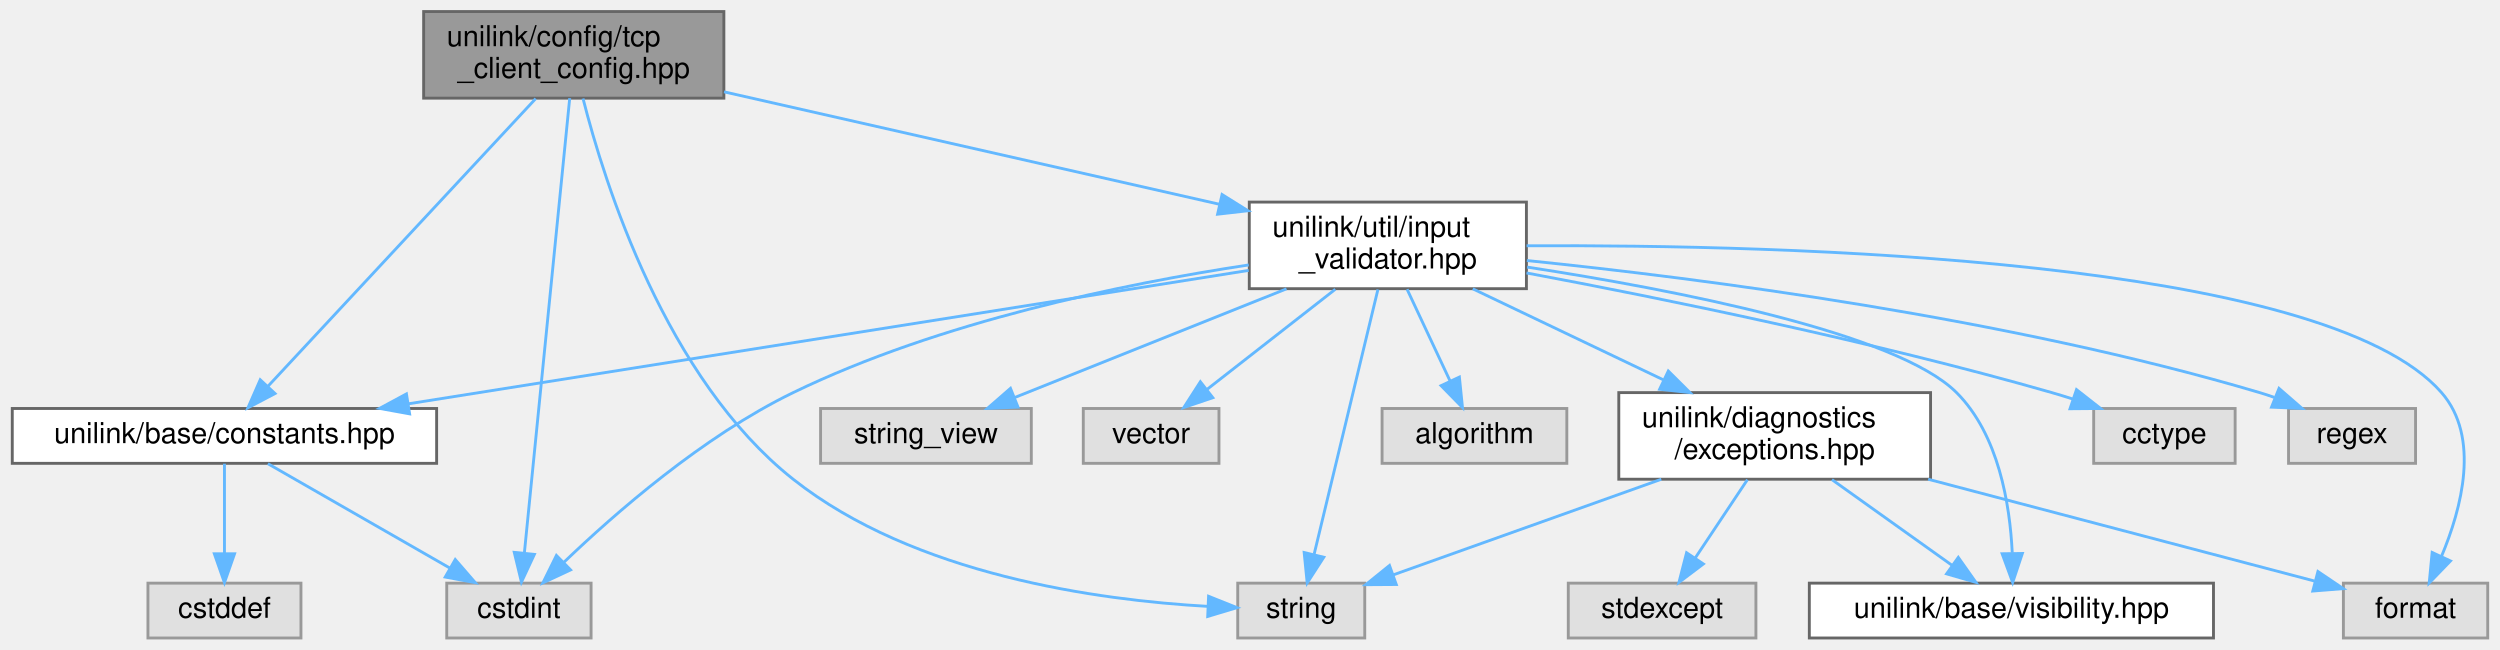
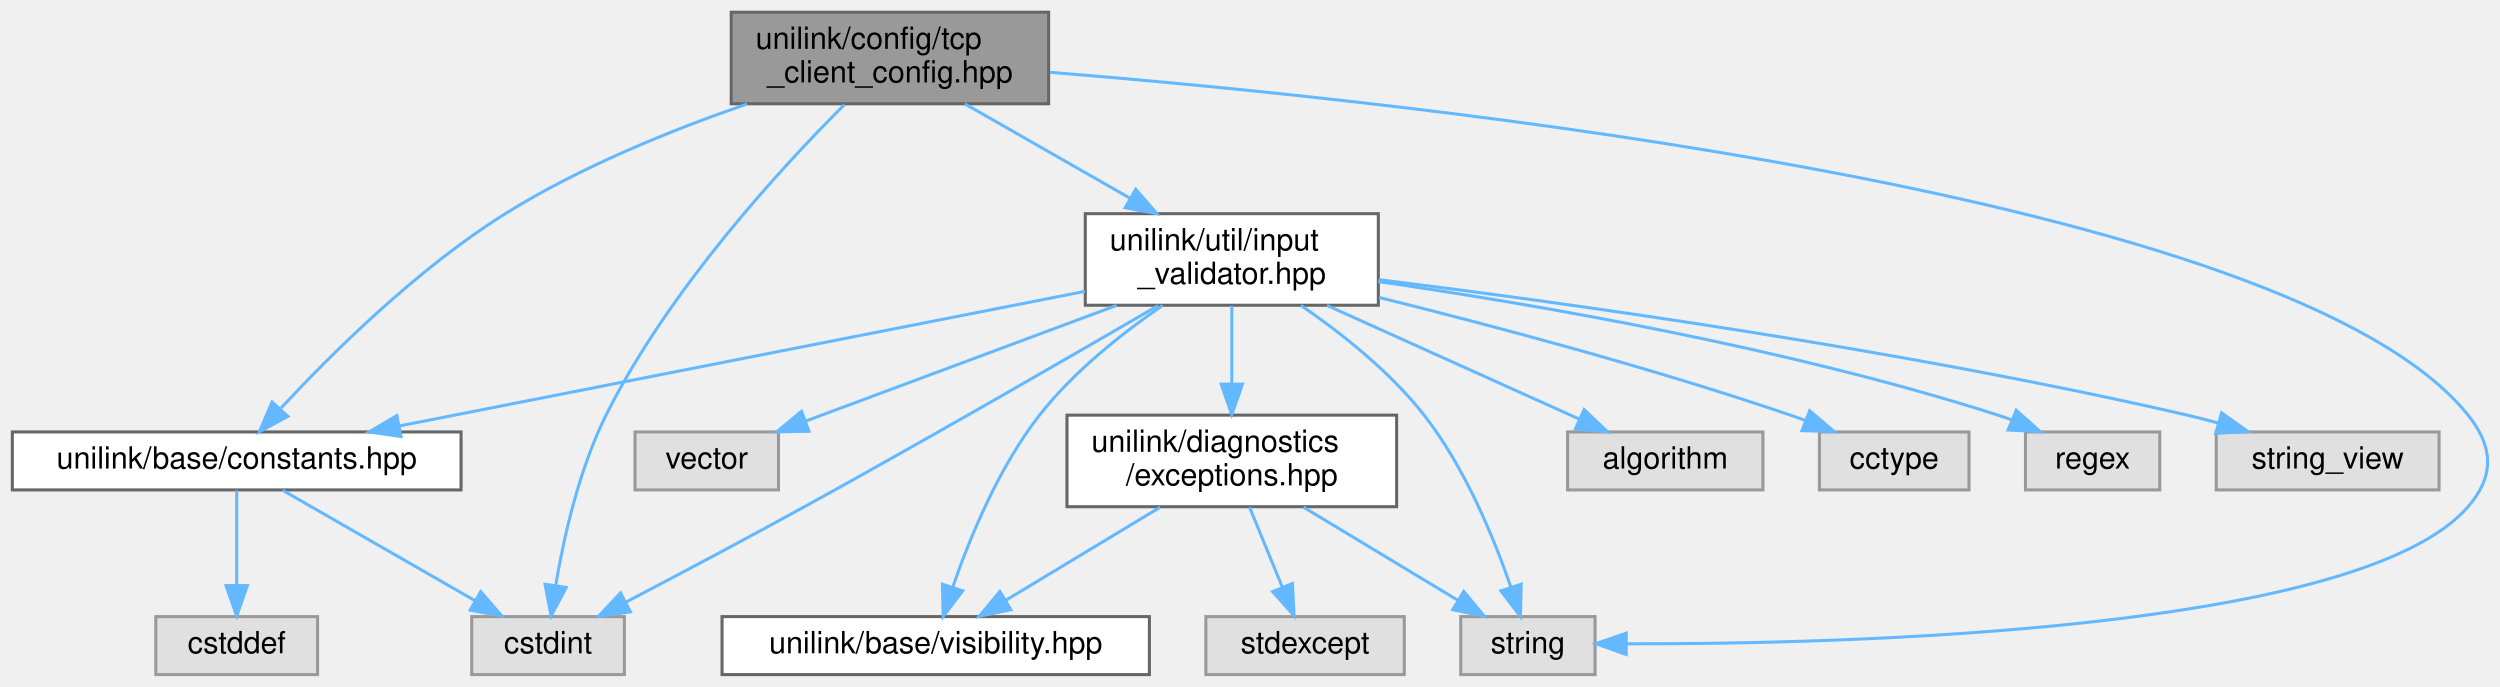
- <svg xmlns="http://www.w3.org/2000/svg" xmlns:xlink="http://www.w3.org/1999/xlink" width="866pt" height="225pt" viewBox="0.00 0.00 865.50 225.00">
+ <svg xmlns="http://www.w3.org/2000/svg" xmlns:xlink="http://www.w3.org/1999/xlink" width="819pt" height="225pt" viewBox="0.00 0.00 818.92 225.00">
  <g id="graph0" class="graph" transform="scale(1 1) rotate(0) translate(4 221)">
    <g id="Node000001" class="node">
      <g id="a_Node000001">
        <a xlink:title=" ">
-           <polygon fill="#999999" stroke="#666666" points="246.5,-217 142.5,-217 142.5,-187 246.5,-187 246.5,-217" />
-           <text text-anchor="start" x="150.5" y="-205" font-family="Helvetica,sans-Serif" font-size="10.00">unilink/config/tcp</text>
-           <text text-anchor="middle" x="194.5" y="-194" font-family="Helvetica,sans-Serif" font-size="10.00">_client_config.hpp</text>
+           <polygon fill="#999999" stroke="#666666" points="339.5,-217 235.5,-217 235.5,-187 339.5,-187 339.5,-217" />
+           <text text-anchor="start" x="243.5" y="-205" font-family="Helvetica,sans-Serif" font-size="10.00">unilink/config/tcp</text>
+           <text text-anchor="middle" x="287.5" y="-194" font-family="Helvetica,sans-Serif" font-size="10.00">_client_config.hpp</text>
        </a>
      </g>
    </g>
    <g id="Node000002" class="node">
      <g id="a_Node000002">
        <a xlink:title=" ">
          <polygon fill="#e0e0e0" stroke="#999999" points="200.5,-19 150.5,-19 150.5,0 200.5,0 200.5,-19" />
          <text text-anchor="middle" x="175.5" y="-7" font-family="Helvetica,sans-Serif" font-size="10.00">cstdint</text>
        </a>
      </g>
    </g>
    <g id="edge1_Node000001_Node000002" class="edge">
      <g id="a_edge1_Node000001_Node000002">
        <a xlink:title=" ">
-           <path fill="none" stroke="#63b8ff" d="M193.1,-186.99C189.75,-153.35 181.23,-67.97 177.41,-29.64" />
-           <polygon fill="#63b8ff" stroke="#63b8ff" points="180.86,-28.96 176.38,-19.36 173.89,-29.66 180.86,-28.96" />
+           <path fill="none" stroke="#63b8ff" d="M272.57,-186.71C251.96,-166.13 215.01,-126.11 194.5,-85 185.58,-67.12 180.6,-44.68 177.99,-29.13" />
+           <polygon fill="#63b8ff" stroke="#63b8ff" points="181.45,-28.55 176.5,-19.18 174.53,-29.59 181.45,-28.55" />
        </a>
      </g>
    </g>
    <g id="Node000003" class="node">
      <g id="a_Node000003">
        <a xlink:title=" ">
-           <polygon fill="#e0e0e0" stroke="#999999" points="468.5,-19 424.5,-19 424.5,0 468.5,0 468.5,-19" />
-           <text text-anchor="middle" x="446.5" y="-7" font-family="Helvetica,sans-Serif" font-size="10.00">string</text>
+           <polygon fill="#e0e0e0" stroke="#999999" points="518.5,-19 474.5,-19 474.5,0 518.5,0 518.5,-19" />
+           <text text-anchor="middle" x="496.5" y="-7" font-family="Helvetica,sans-Serif" font-size="10.00">string</text>
        </a>
      </g>
    </g>
    <g id="edge2_Node000001_Node000003" class="edge">
      <g id="a_edge2_Node000001_Node000003">
        <a xlink:title=" ">
-           <path fill="none" stroke="#63b8ff" d="M197.71,-186.87C205.14,-157.56 226.35,-89.92 270.5,-55 312.41,-21.85 376.01,-13.09 414.19,-10.95" />
-           <polygon fill="#63b8ff" stroke="#63b8ff" points="414.4,-14.45 424.24,-10.51 414.1,-7.46 414.4,-14.45" />
+           <path fill="none" stroke="#63b8ff" d="M339.94,-197.3C459.54,-187.67 746.58,-157.35 804.5,-85 812.83,-74.59 813.23,-65.08 804.5,-55 769.09,-14.11 600.67,-9.96 528.95,-10.09" />
+           <polygon fill="#63b8ff" stroke="#63b8ff" points="528.69,-6.59 518.7,-10.14 528.72,-13.59 528.69,-6.59" />
        </a>
      </g>
    </g>
    <g id="Node000004" class="node">
      <g id="a_Node000004">
        <a xlink:href="constants_8hpp.html" target="_top" xlink:title=" ">
          <polygon fill="white" stroke="#666666" points="147,-79.5 0,-79.5 0,-60.5 147,-60.5 147,-79.5" />
          <text text-anchor="middle" x="73.5" y="-67.5" font-family="Helvetica,sans-Serif" font-size="10.00">unilink/base/constants.hpp</text>
        </a>
      </g>
    </g>
    <g id="edge3_Node000001_Node000004" class="edge">
      <g id="a_edge3_Node000001_Node000004">
        <a xlink:title=" ">
-           <path fill="none" stroke="#63b8ff" d="M181.32,-186.84C158.66,-162.49 112.45,-112.85 88.56,-87.18" />
-           <polygon fill="#63b8ff" stroke="#63b8ff" points="91.02,-84.68 81.64,-79.75 85.89,-89.45 91.02,-84.68" />
+           <path fill="none" stroke="#63b8ff" d="M240.7,-186.94C216.11,-178.46 186.06,-166.32 161.5,-151 132.6,-132.97 104.39,-104.95 88,-87.3" />
+           <polygon fill="#63b8ff" stroke="#63b8ff" points="90.27,-84.6 80.94,-79.57 85.09,-89.31 90.27,-84.6" />
        </a>
      </g>
    </g>
    <g id="Node000006" class="node">
      <g id="a_Node000006">
        <a xlink:href="input__validator_8hpp.html" target="_top" xlink:title=" ">
-           <polygon fill="white" stroke="#666666" points="524.5,-151 428.5,-151 428.5,-121 524.5,-121 524.5,-151" />
-           <text text-anchor="start" x="436.5" y="-139" font-family="Helvetica,sans-Serif" font-size="10.00">unilink/util/input</text>
-           <text text-anchor="middle" x="476.5" y="-128" font-family="Helvetica,sans-Serif" font-size="10.00">_validator.hpp</text>
+           <polygon fill="white" stroke="#666666" points="447.5,-151 351.5,-151 351.5,-121 447.5,-121 447.5,-151" />
+           <text text-anchor="start" x="359.5" y="-139" font-family="Helvetica,sans-Serif" font-size="10.00">unilink/util/input</text>
+           <text text-anchor="middle" x="399.5" y="-128" font-family="Helvetica,sans-Serif" font-size="10.00">_validator.hpp</text>
        </a>
      </g>
    </g>
    <g id="edge6_Node000001_Node000006" class="edge">
      <g id="a_edge6_Node000001_Node000006">
        <a xlink:title=" ">
-           <path fill="none" stroke="#63b8ff" d="M246.55,-189.19C295.19,-178.15 367.7,-161.69 418.25,-150.22" />
-           <polygon fill="#63b8ff" stroke="#63b8ff" points="419.07,-153.62 428.05,-148 417.52,-146.8 419.07,-153.62" />
+           <path fill="none" stroke="#63b8ff" d="M312.08,-186.95C327.98,-177.87 348.88,-165.93 366.26,-156" />
+           <polygon fill="#63b8ff" stroke="#63b8ff" points="368.03,-159.01 374.98,-151.01 364.56,-152.93 368.03,-159.01" />
        </a>
      </g>
    </g>
    <g id="edge5_Node000004_Node000002" class="edge">
      <g id="a_edge5_Node000004_Node000002">
        <a xlink:title=" ">
          <path fill="none" stroke="#63b8ff" d="M88.55,-60.37C105.12,-50.86 132,-35.45 151.49,-24.27" />
          <polygon fill="#63b8ff" stroke="#63b8ff" points="153.45,-27.18 160.39,-19.17 149.97,-21.11 153.45,-27.18" />
        </a>
      </g>
    </g>
    <g id="Node000005" class="node">
      <g id="a_Node000005">
        <a xlink:title=" ">
          <polygon fill="#e0e0e0" stroke="#999999" points="100,-19 47,-19 47,0 100,0 100,-19" />
          <text text-anchor="middle" x="73.5" y="-7" font-family="Helvetica,sans-Serif" font-size="10.00">cstddef</text>
        </a>
      </g>
    </g>
    <g id="edge4_Node000004_Node000005" class="edge">
      <g id="a_edge4_Node000004_Node000005">
        <a xlink:title=" ">
          <path fill="none" stroke="#63b8ff" d="M73.5,-60.37C73.5,-52.25 73.5,-39.81 73.5,-29.39" />
          <polygon fill="#63b8ff" stroke="#63b8ff" points="77,-29.17 73.5,-19.17 70,-29.17 77,-29.17" />
        </a>
      </g>
    </g>
    <g id="edge9_Node000006_Node000002" class="edge">
      <g id="a_edge9_Node000006_Node000002">
        <a xlink:title=" ">
-           <path fill="none" stroke="#63b8ff" d="M428.32,-129.23C385.27,-122.72 321.33,-109.65 270.5,-85 239.26,-69.85 208.68,-43.12 190.98,-26.13" />
-           <polygon fill="#63b8ff" stroke="#63b8ff" points="193.39,-23.59 183.8,-19.09 188.49,-28.59 193.39,-23.59" />
-         </a>
-       </g>
-     </g>
-     <g id="edge12_Node000006_Node000003" class="edge">
-       <g id="a_edge12_Node000006_Node000003">
-         <a xlink:title=" ">
-           <path fill="none" stroke="#63b8ff" d="M473.06,-120.72C467.61,-98.12 457.01,-54.12 450.98,-29.09" />
-           <polygon fill="#63b8ff" stroke="#63b8ff" points="454.31,-27.97 448.56,-19.07 447.51,-29.61 454.31,-27.97" />
-         </a>
-       </g>
-     </g>
-     <g id="edge15_Node000006_Node000004" class="edge">
-       <g id="a_edge15_Node000006_Node000004">
-         <a xlink:title=" ">
-           <path fill="none" stroke="#63b8ff" d="M428.29,-127.34C355.66,-115.81 218.1,-93.96 137.26,-81.13" />
-           <polygon fill="#63b8ff" stroke="#63b8ff" points="137.64,-77.64 127.21,-79.53 136.54,-84.55 137.64,-77.64" />
+           <path fill="none" stroke="#63b8ff" d="M375.35,-120.89C347.55,-104.72 300.46,-77.54 259.5,-55 240.04,-44.29 217.83,-32.54 201.13,-23.81" />
+           <polygon fill="#63b8ff" stroke="#63b8ff" points="202.49,-20.57 192,-19.04 199.25,-26.77 202.49,-20.57" />
+         </a>
+       </g>
+     </g>
+     <g id="edge11_Node000006_Node000003" class="edge">
+       <g id="a_edge11_Node000006_Node000003">
+         <a xlink:title=" ">
+           <path fill="none" stroke="#63b8ff" d="M422.13,-120.97C435.24,-111.97 451.31,-99.3 462.5,-85 475.88,-67.9 485.4,-44.68 490.9,-28.73" />
+           <polygon fill="#63b8ff" stroke="#63b8ff" points="494.3,-29.61 494.06,-19.02 487.64,-27.45 494.3,-29.61" />
+         </a>
+       </g>
+     </g>
+     <g id="edge14_Node000006_Node000004" class="edge">
+       <g id="a_edge14_Node000006_Node000004">
+         <a xlink:title=" ">
+           <path fill="none" stroke="#63b8ff" d="M351.4,-125.56C291.42,-113.78 189.21,-93.72 126.87,-81.48" />
+           <polygon fill="#63b8ff" stroke="#63b8ff" points="127.33,-78 116.85,-79.51 125.98,-84.87 127.33,-78" />
        </a>
      </g>
    </g>
    <g id="Node000007" class="node">
      <g id="a_Node000007">
        <a xlink:title=" ">
-           <polygon fill="#e0e0e0" stroke="#999999" points="538.5,-79.5 474.5,-79.5 474.5,-60.5 538.5,-60.5 538.5,-79.5" />
-           <text text-anchor="middle" x="506.5" y="-67.5" font-family="Helvetica,sans-Serif" font-size="10.00">algorithm</text>
+           <polygon fill="#e0e0e0" stroke="#999999" points="573.5,-79.5 509.5,-79.5 509.5,-60.5 573.5,-60.5 573.5,-79.5" />
+           <text text-anchor="middle" x="541.5" y="-67.5" font-family="Helvetica,sans-Serif" font-size="10.00">algorithm</text>
        </a>
      </g>
    </g>
    <g id="edge7_Node000006_Node000007" class="edge">
      <g id="a_edge7_Node000006_Node000007">
        <a xlink:title=" ">
-           <path fill="none" stroke="#63b8ff" d="M483.16,-120.8C487.56,-111.41 493.37,-99.02 498.09,-88.95" />
-           <polygon fill="#63b8ff" stroke="#63b8ff" points="501.28,-90.38 502.35,-79.84 494.94,-87.41 501.28,-90.38" />
+           <path fill="none" stroke="#63b8ff" d="M430.66,-120.95C455.35,-109.83 489.53,-94.42 513.38,-83.67" />
+           <polygon fill="#63b8ff" stroke="#63b8ff" points="514.92,-86.82 522.6,-79.52 512.05,-80.44 514.92,-86.82" />
        </a>
      </g>
    </g>
    <g id="Node000008" class="node">
      <g id="a_Node000008">
        <a xlink:title=" ">
-           <polygon fill="#e0e0e0" stroke="#999999" points="770,-79.5 721,-79.5 721,-60.5 770,-60.5 770,-79.5" />
-           <text text-anchor="middle" x="745.5" y="-67.5" font-family="Helvetica,sans-Serif" font-size="10.00">cctype</text>
+           <polygon fill="#e0e0e0" stroke="#999999" points="641,-79.5 592,-79.5 592,-60.5 641,-60.5 641,-79.5" />
+           <text text-anchor="middle" x="616.5" y="-67.5" font-family="Helvetica,sans-Serif" font-size="10.00">cctype</text>
        </a>
      </g>
    </g>
    <g id="edge8_Node000006_Node000008" class="edge">
      <g id="a_edge8_Node000006_Node000008">
        <a xlink:title=" ">
-           <path fill="none" stroke="#63b8ff" d="M524.53,-126.45C571.37,-117.68 644.44,-102.8 706.5,-85 708.92,-84.31 711.41,-83.54 713.9,-82.73" />
-           <polygon fill="#63b8ff" stroke="#63b8ff" points="715.05,-86.04 723.39,-79.5 712.8,-79.41 715.05,-86.04" />
+           <path fill="none" stroke="#63b8ff" d="M447.77,-123.55C484.96,-114.31 537.46,-100.36 582.5,-85 584.12,-84.45 585.77,-83.86 587.44,-83.24" />
+           <polygon fill="#63b8ff" stroke="#63b8ff" points="588.83,-86.45 596.88,-79.56 586.29,-79.93 588.83,-86.45" />
        </a>
      </g>
    </g>
    <g id="Node000009" class="node">
      <g id="a_Node000009">
        <a xlink:title=" ">
-           <polygon fill="#e0e0e0" stroke="#999999" points="857.5,-19 807.5,-19 807.5,0 857.5,0 857.5,-19" />
-           <text text-anchor="middle" x="832.5" y="-7" font-family="Helvetica,sans-Serif" font-size="10.00">format</text>
+           <polygon fill="#e0e0e0" stroke="#999999" points="703.5,-79.5 659.5,-79.5 659.5,-60.5 703.5,-60.5 703.5,-79.5" />
+           <text text-anchor="middle" x="681.5" y="-67.5" font-family="Helvetica,sans-Serif" font-size="10.00">regex</text>
        </a>
      </g>
    </g>
    <g id="edge10_Node000006_Node000009" class="edge">
      <g id="a_edge10_Node000006_Node000009">
        <a xlink:title=" ">
-           <path fill="none" stroke="#63b8ff" d="M524.56,-135.86C614.07,-136.31 800.93,-131.51 841.5,-85 854.98,-69.55 848.49,-44.95 841.48,-28.28" />
-           <polygon fill="#63b8ff" stroke="#63b8ff" points="844.6,-26.69 837.23,-19.08 838.25,-29.63 844.6,-26.69" />
+           <path fill="none" stroke="#63b8ff" d="M447.5,-128.76C498.64,-121.34 581.54,-107.12 650.5,-85 651.94,-84.54 653.4,-84.03 654.87,-83.48" />
+           <polygon fill="#63b8ff" stroke="#63b8ff" points="656.48,-86.61 664.39,-79.56 653.82,-80.13 656.48,-86.61" />
        </a>
      </g>
    </g>
    <g id="Node000010" class="node">
      <g id="a_Node000010">
        <a xlink:title=" ">
-           <polygon fill="#e0e0e0" stroke="#999999" points="832.5,-79.5 788.5,-79.5 788.5,-60.5 832.5,-60.5 832.5,-79.5" />
-           <text text-anchor="middle" x="810.5" y="-67.5" font-family="Helvetica,sans-Serif" font-size="10.00">regex</text>
-         </a>
-       </g>
-     </g>
-     <g id="edge11_Node000006_Node000010" class="edge">
-       <g id="a_edge11_Node000006_Node000010">
-         <a xlink:title=" ">
-           <path fill="none" stroke="#63b8ff" d="M524.66,-130.75C584.97,-124.58 690.99,-110.95 778.5,-85 780.18,-84.5 781.89,-83.94 783.59,-83.33" />
-           <polygon fill="#63b8ff" stroke="#63b8ff" points="785.2,-86.46 793.19,-79.51 782.6,-79.96 785.2,-86.46" />
+           <polygon fill="#e0e0e0" stroke="#999999" points="795,-79.5 722,-79.5 722,-60.5 795,-60.5 795,-79.5" />
+           <text text-anchor="middle" x="758.5" y="-67.5" font-family="Helvetica,sans-Serif" font-size="10.00">string_view</text>
+         </a>
+       </g>
+     </g>
+     <g id="edge12_Node000006_Node000010" class="edge">
+       <g id="a_edge12_Node000006_Node000010">
+         <a xlink:title=" ">
+           <path fill="none" stroke="#63b8ff" d="M447.62,-129.39C509.41,-121.72 619.74,-106.42 712.5,-85 715.86,-84.23 719.32,-83.34 722.78,-82.39" />
+           <polygon fill="#63b8ff" stroke="#63b8ff" points="723.75,-85.75 732.4,-79.62 721.82,-79.03 723.75,-85.75" />
        </a>
      </g>
    </g>
    <g id="Node000011" class="node">
      <g id="a_Node000011">
        <a xlink:title=" ">
-           <polygon fill="#e0e0e0" stroke="#999999" points="353,-79.5 280,-79.5 280,-60.5 353,-60.5 353,-79.5" />
-           <text text-anchor="middle" x="316.5" y="-67.5" font-family="Helvetica,sans-Serif" font-size="10.00">string_view</text>
+           <polygon fill="#e0e0e0" stroke="#999999" points="251,-79.5 204,-79.5 204,-60.5 251,-60.5 251,-79.5" />
+           <text text-anchor="middle" x="227.5" y="-67.5" font-family="Helvetica,sans-Serif" font-size="10.00">vector</text>
        </a>
      </g>
    </g>
    <g id="edge13_Node000006_Node000011" class="edge">
      <g id="a_edge13_Node000006_Node000011">
        <a xlink:title=" ">
-           <path fill="none" stroke="#63b8ff" d="M441.39,-120.95C413.2,-109.68 374.03,-94.01 347.11,-83.25" />
-           <polygon fill="#63b8ff" stroke="#63b8ff" points="348.38,-79.98 337.79,-79.52 345.78,-86.48 348.38,-79.98" />
+           <path fill="none" stroke="#63b8ff" d="M361.75,-120.95C331.32,-109.63 288.98,-93.88 260.03,-83.1" />
+           <polygon fill="#63b8ff" stroke="#63b8ff" points="260.98,-79.72 250.39,-79.52 258.54,-86.28 260.98,-79.72" />
        </a>
      </g>
    </g>
    <g id="Node000012" class="node">
      <g id="a_Node000012">
-         <a xlink:title=" ">
-           <polygon fill="#e0e0e0" stroke="#999999" points="418,-79.5 371,-79.5 371,-60.5 418,-60.5 418,-79.5" />
-           <text text-anchor="middle" x="394.5" y="-67.5" font-family="Helvetica,sans-Serif" font-size="10.00">vector</text>
-         </a>
-       </g>
-     </g>
-     <g id="edge14_Node000006_Node000012" class="edge">
-       <g id="a_edge14_Node000006_Node000012">
-         <a xlink:title=" ">
-           <path fill="none" stroke="#63b8ff" d="M458.3,-120.8C445.14,-110.53 427.39,-96.67 413.95,-86.18" />
-           <polygon fill="#63b8ff" stroke="#63b8ff" points="415.87,-83.24 405.83,-79.84 411.56,-88.76 415.87,-83.24" />
+         <a xlink:href="visibility_8hpp.html" target="_top" xlink:title=" ">
+           <polygon fill="white" stroke="#666666" points="372.5,-19 232.5,-19 232.5,0 372.5,0 372.5,-19" />
+           <text text-anchor="middle" x="302.5" y="-7" font-family="Helvetica,sans-Serif" font-size="10.00">unilink/base/visibility.hpp</text>
+         </a>
+       </g>
+     </g>
+     <g id="edge15_Node000006_Node000012" class="edge">
+       <g id="a_edge15_Node000006_Node000012">
+         <a xlink:title=" ">
+           <path fill="none" stroke="#63b8ff" d="M376.87,-120.97C363.76,-111.97 347.69,-99.3 336.5,-85 323.12,-67.9 313.6,-44.68 308.1,-28.73" />
+           <polygon fill="#63b8ff" stroke="#63b8ff" points="311.36,-27.45 304.94,-19.02 304.7,-29.61 311.36,-27.45" />
        </a>
      </g>
    </g>
    <g id="Node000013" class="node">
      <g id="a_Node000013">
-         <a xlink:href="visibility_8hpp.html" target="_top" xlink:title=" ">
-           <polygon fill="white" stroke="#666666" points="762.5,-19 622.5,-19 622.5,0 762.5,0 762.5,-19" />
-           <text text-anchor="middle" x="692.5" y="-7" font-family="Helvetica,sans-Serif" font-size="10.00">unilink/base/visibility.hpp</text>
+         <a xlink:href="exceptions_8hpp.html" target="_top" xlink:title=" ">
+           <polygon fill="white" stroke="#666666" points="453.5,-85 345.5,-85 345.5,-55 453.5,-55 453.5,-85" />
+           <text text-anchor="start" x="353.5" y="-73" font-family="Helvetica,sans-Serif" font-size="10.00">unilink/diagnostics</text>
+           <text text-anchor="middle" x="399.5" y="-62" font-family="Helvetica,sans-Serif" font-size="10.00">/exceptions.hpp</text>
        </a>
      </g>
    </g>
    <g id="edge16_Node000006_Node000013" class="edge">
      <g id="a_edge16_Node000006_Node000013">
        <a xlink:title=" ">
-           <path fill="none" stroke="#63b8ff" d="M524.74,-128.48C576.1,-120.58 652.78,-105.7 673.5,-85 688.08,-70.44 691.98,-46.35 692.79,-29.52" />
-           <polygon fill="#63b8ff" stroke="#63b8ff" points="696.29,-29.28 692.94,-19.23 689.29,-29.18 696.29,-29.28" />
+           <path fill="none" stroke="#63b8ff" d="M399.5,-120.8C399.5,-113.34 399.5,-103.99 399.5,-95.41" />
+           <polygon fill="#63b8ff" stroke="#63b8ff" points="403,-95.16 399.5,-85.16 396,-95.16 403,-95.16" />
+         </a>
+       </g>
+     </g>
+     <g id="edge18_Node000013_Node000003" class="edge">
+       <g id="a_edge18_Node000013_Node000003">
+         <a xlink:title=" ">
+           <path fill="none" stroke="#63b8ff" d="M422.98,-54.84C438.3,-45.6 458.21,-33.59 473.45,-24.4" />
+           <polygon fill="#63b8ff" stroke="#63b8ff" points="475.49,-27.26 482.25,-19.09 471.88,-21.26 475.49,-27.26" />
+         </a>
+       </g>
+     </g>
+     <g id="edge19_Node000013_Node000012" class="edge">
+       <g id="a_edge19_Node000013_Node000012">
+         <a xlink:title=" ">
+           <path fill="none" stroke="#63b8ff" d="M376.02,-54.84C360.7,-45.6 340.79,-33.59 325.55,-24.4" />
+           <polygon fill="#63b8ff" stroke="#63b8ff" points="327.12,-21.26 316.75,-19.09 323.51,-27.26 327.12,-21.26" />
        </a>
      </g>
    </g>
    <g id="Node000014" class="node">
      <g id="a_Node000014">
-         <a xlink:href="exceptions_8hpp.html" target="_top" xlink:title=" ">
-           <polygon fill="white" stroke="#666666" points="664.5,-85 556.5,-85 556.5,-55 664.5,-55 664.5,-85" />
-           <text text-anchor="start" x="564.5" y="-73" font-family="Helvetica,sans-Serif" font-size="10.00">unilink/diagnostics</text>
-           <text text-anchor="middle" x="610.5" y="-62" font-family="Helvetica,sans-Serif" font-size="10.00">/exceptions.hpp</text>
-         </a>
-       </g>
-     </g>
-     <g id="edge17_Node000006_Node000014" class="edge">
-       <g id="a_edge17_Node000006_Node000014">
-         <a xlink:title=" ">
-           <path fill="none" stroke="#63b8ff" d="M505.91,-120.95C525.28,-111.7 550.86,-99.49 571.87,-89.45" />
-           <polygon fill="#63b8ff" stroke="#63b8ff" points="573.65,-92.48 581.16,-85.01 570.63,-86.16 573.65,-92.48" />
-         </a>
-       </g>
-     </g>
-     <g id="edge20_Node000014_Node000003" class="edge">
-       <g id="a_edge20_Node000014_Node000003">
-         <a xlink:title=" ">
-           <path fill="none" stroke="#63b8ff" d="M571.22,-54.99C542.82,-44.86 504.93,-31.34 478.4,-21.88" />
-           <polygon fill="#63b8ff" stroke="#63b8ff" points="479.42,-18.53 468.82,-18.46 477.07,-25.12 479.42,-18.53" />
-         </a>
-       </g>
-     </g>
-     <g id="edge18_Node000014_Node000009" class="edge">
-       <g id="a_edge18_Node000014_Node000009">
-         <a xlink:title=" ">
-           <path fill="none" stroke="#63b8ff" d="M663.67,-54.99C705.12,-44.07 761.49,-29.21 797.44,-19.74" />
-           <polygon fill="#63b8ff" stroke="#63b8ff" points="798.68,-23.03 807.46,-17.1 796.9,-16.26 798.68,-23.03" />
-         </a>
-       </g>
-     </g>
-     <g id="edge21_Node000014_Node000013" class="edge">
-       <g id="a_edge21_Node000014_Node000013">
-         <a xlink:title=" ">
-           <path fill="none" stroke="#63b8ff" d="M630.35,-54.84C642.98,-45.83 659.3,-34.18 672.05,-25.09" />
-           <polygon fill="#63b8ff" stroke="#63b8ff" points="674.1,-27.92 680.21,-19.27 670.04,-22.22 674.1,-27.92" />
-         </a>
-       </g>
-     </g>
-     <g id="Node000015" class="node">
-       <g id="a_Node000015">
-         <a xlink:title=" ">
-           <polygon fill="#e0e0e0" stroke="#999999" points="604,-19 539,-19 539,0 604,0 604,-19" />
-           <text text-anchor="middle" x="571.5" y="-7" font-family="Helvetica,sans-Serif" font-size="10.00">stdexcept</text>
-         </a>
-       </g>
-     </g>
-     <g id="edge19_Node000014_Node000015" class="edge">
-       <g id="a_edge19_Node000014_Node000015">
-         <a xlink:title=" ">
-           <path fill="none" stroke="#63b8ff" d="M601.06,-54.84C595.63,-46.69 588.77,-36.4 583.02,-27.78" />
-           <polygon fill="#63b8ff" stroke="#63b8ff" points="585.8,-25.65 577.34,-19.27 579.98,-29.53 585.8,-25.65" />
+         <a xlink:title=" ">
+           <polygon fill="#e0e0e0" stroke="#999999" points="456,-19 391,-19 391,0 456,0 456,-19" />
+           <text text-anchor="middle" x="423.5" y="-7" font-family="Helvetica,sans-Serif" font-size="10.00">stdexcept</text>
+         </a>
+       </g>
+     </g>
+     <g id="edge17_Node000013_Node000014" class="edge">
+       <g id="a_edge17_Node000013_Node000014">
+         <a xlink:title=" ">
+           <path fill="none" stroke="#63b8ff" d="M405.31,-54.84C408.54,-46.95 412.61,-37.05 416.07,-28.61" />
+           <polygon fill="#63b8ff" stroke="#63b8ff" points="419.35,-29.85 419.9,-19.27 412.87,-27.19 419.35,-29.85" />
        </a>
      </g>
    </g>
  </g>
</svg>
